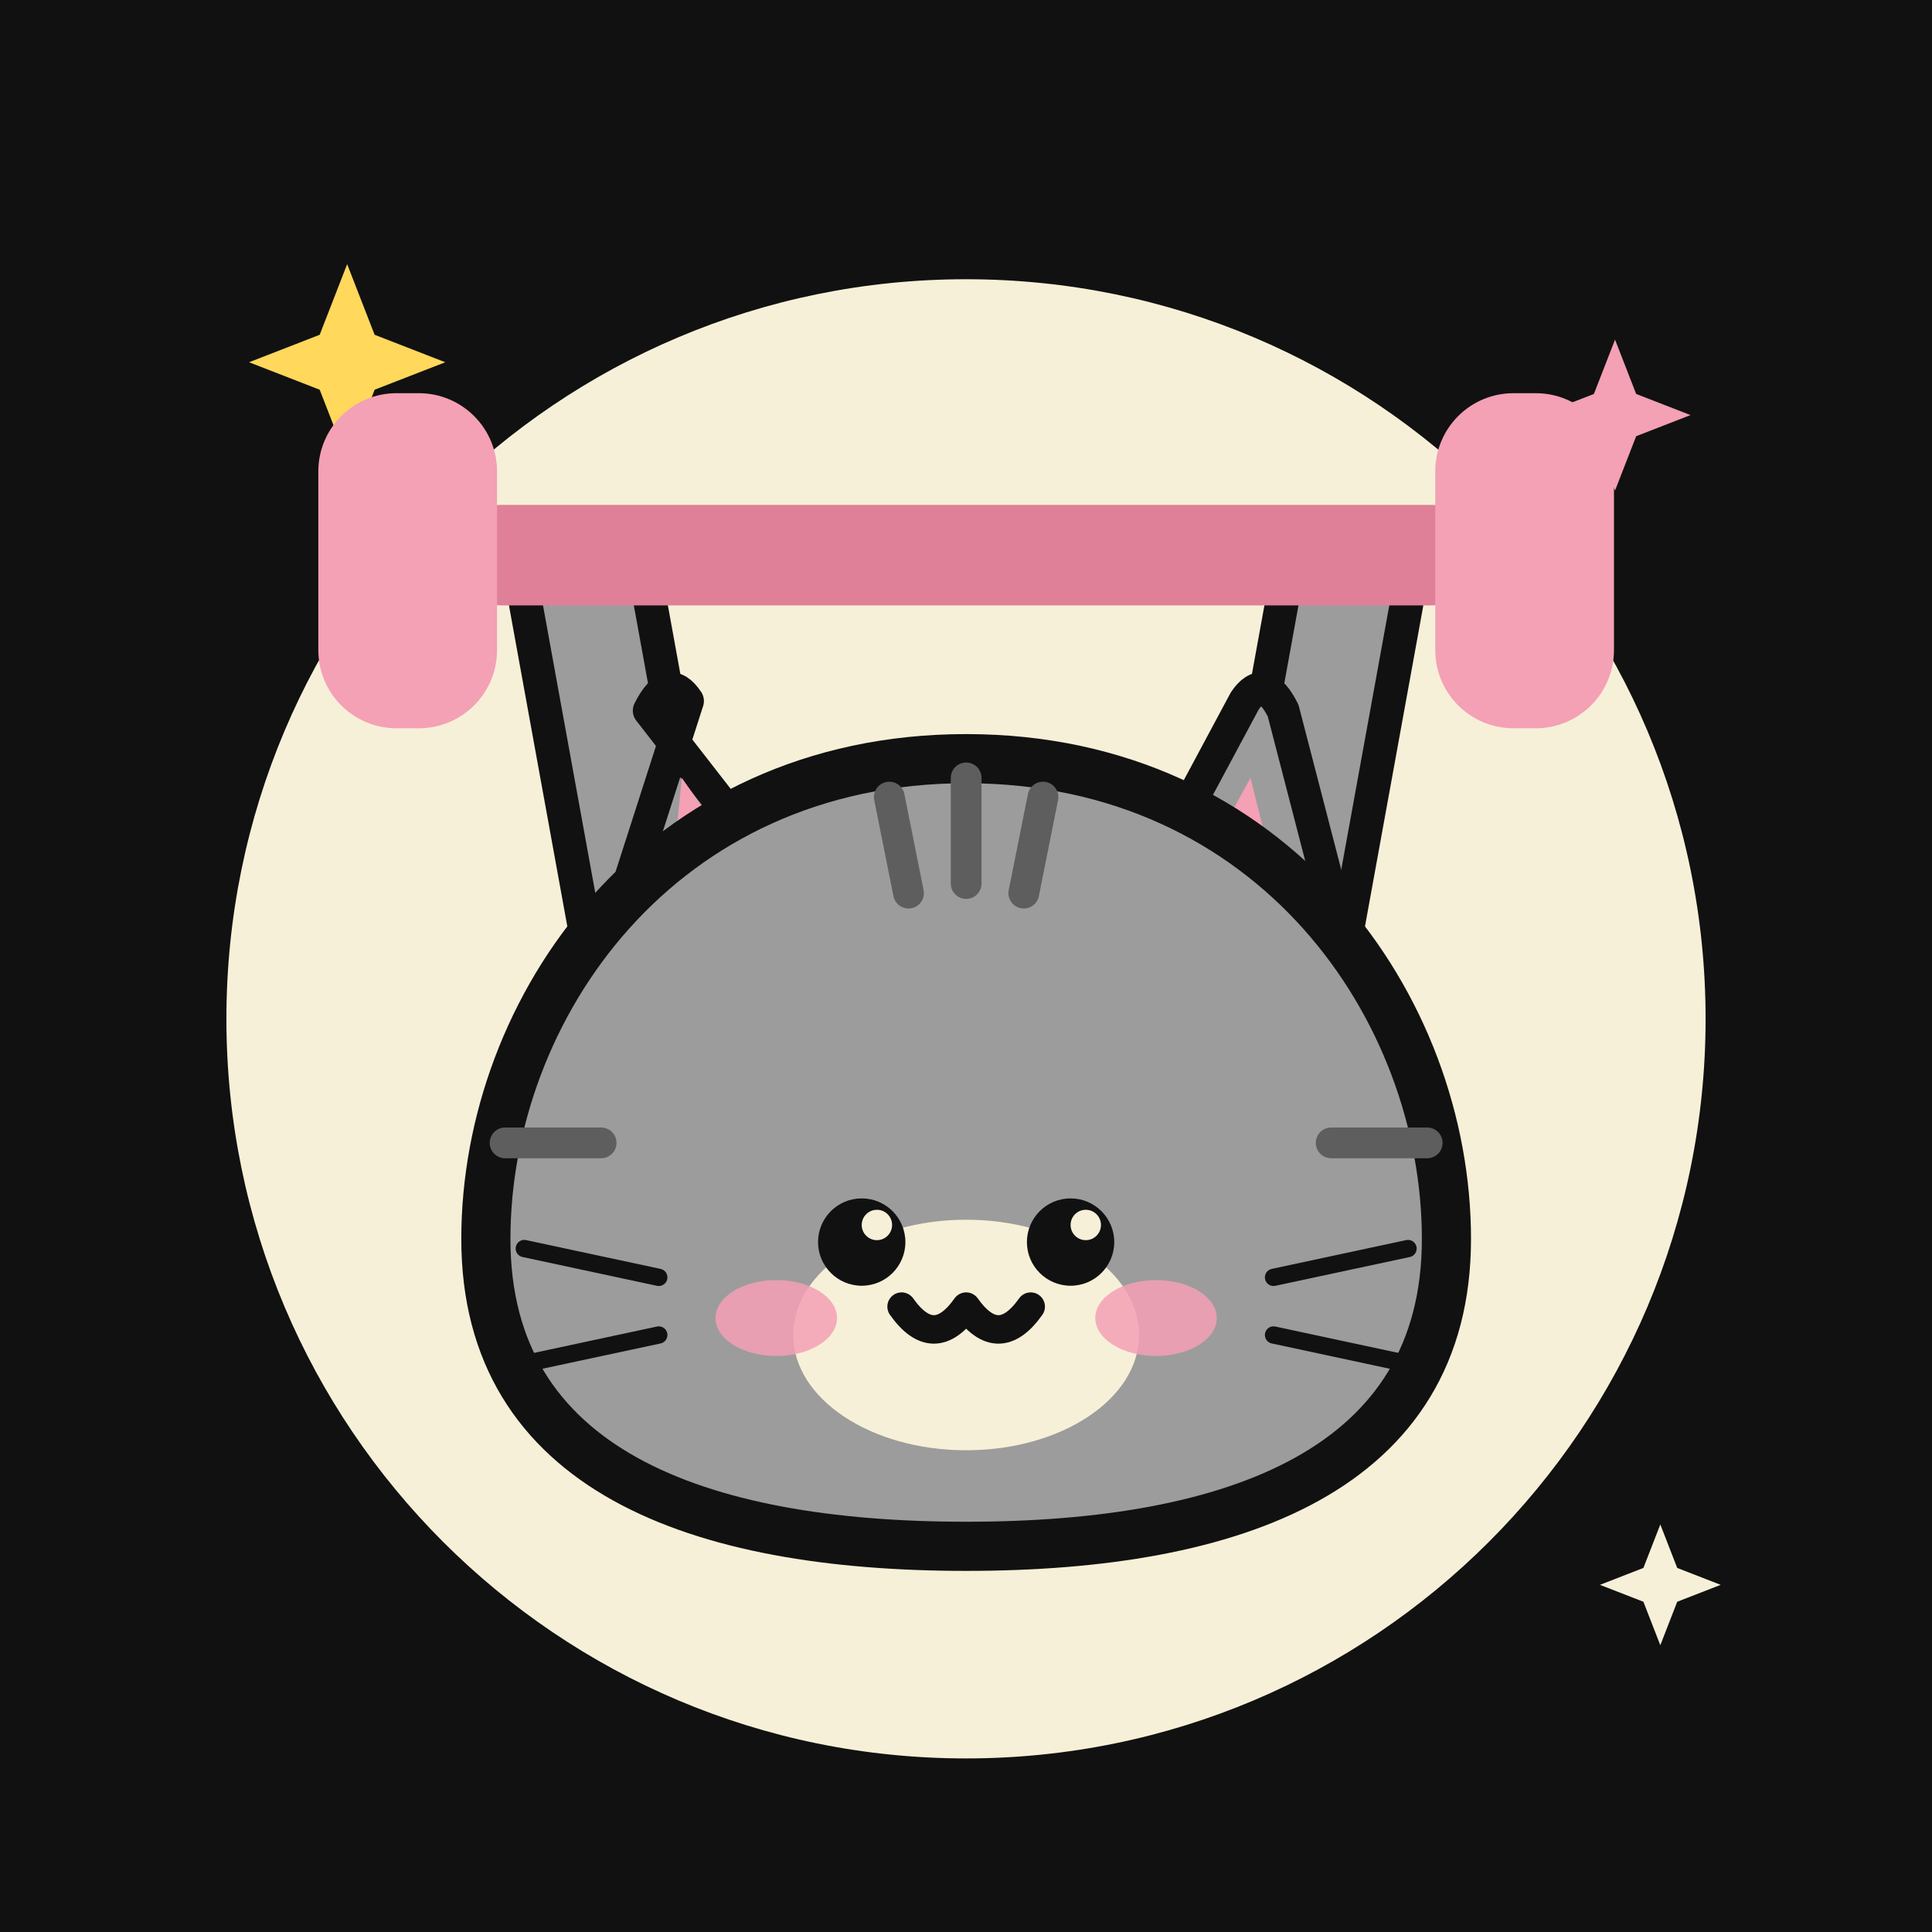
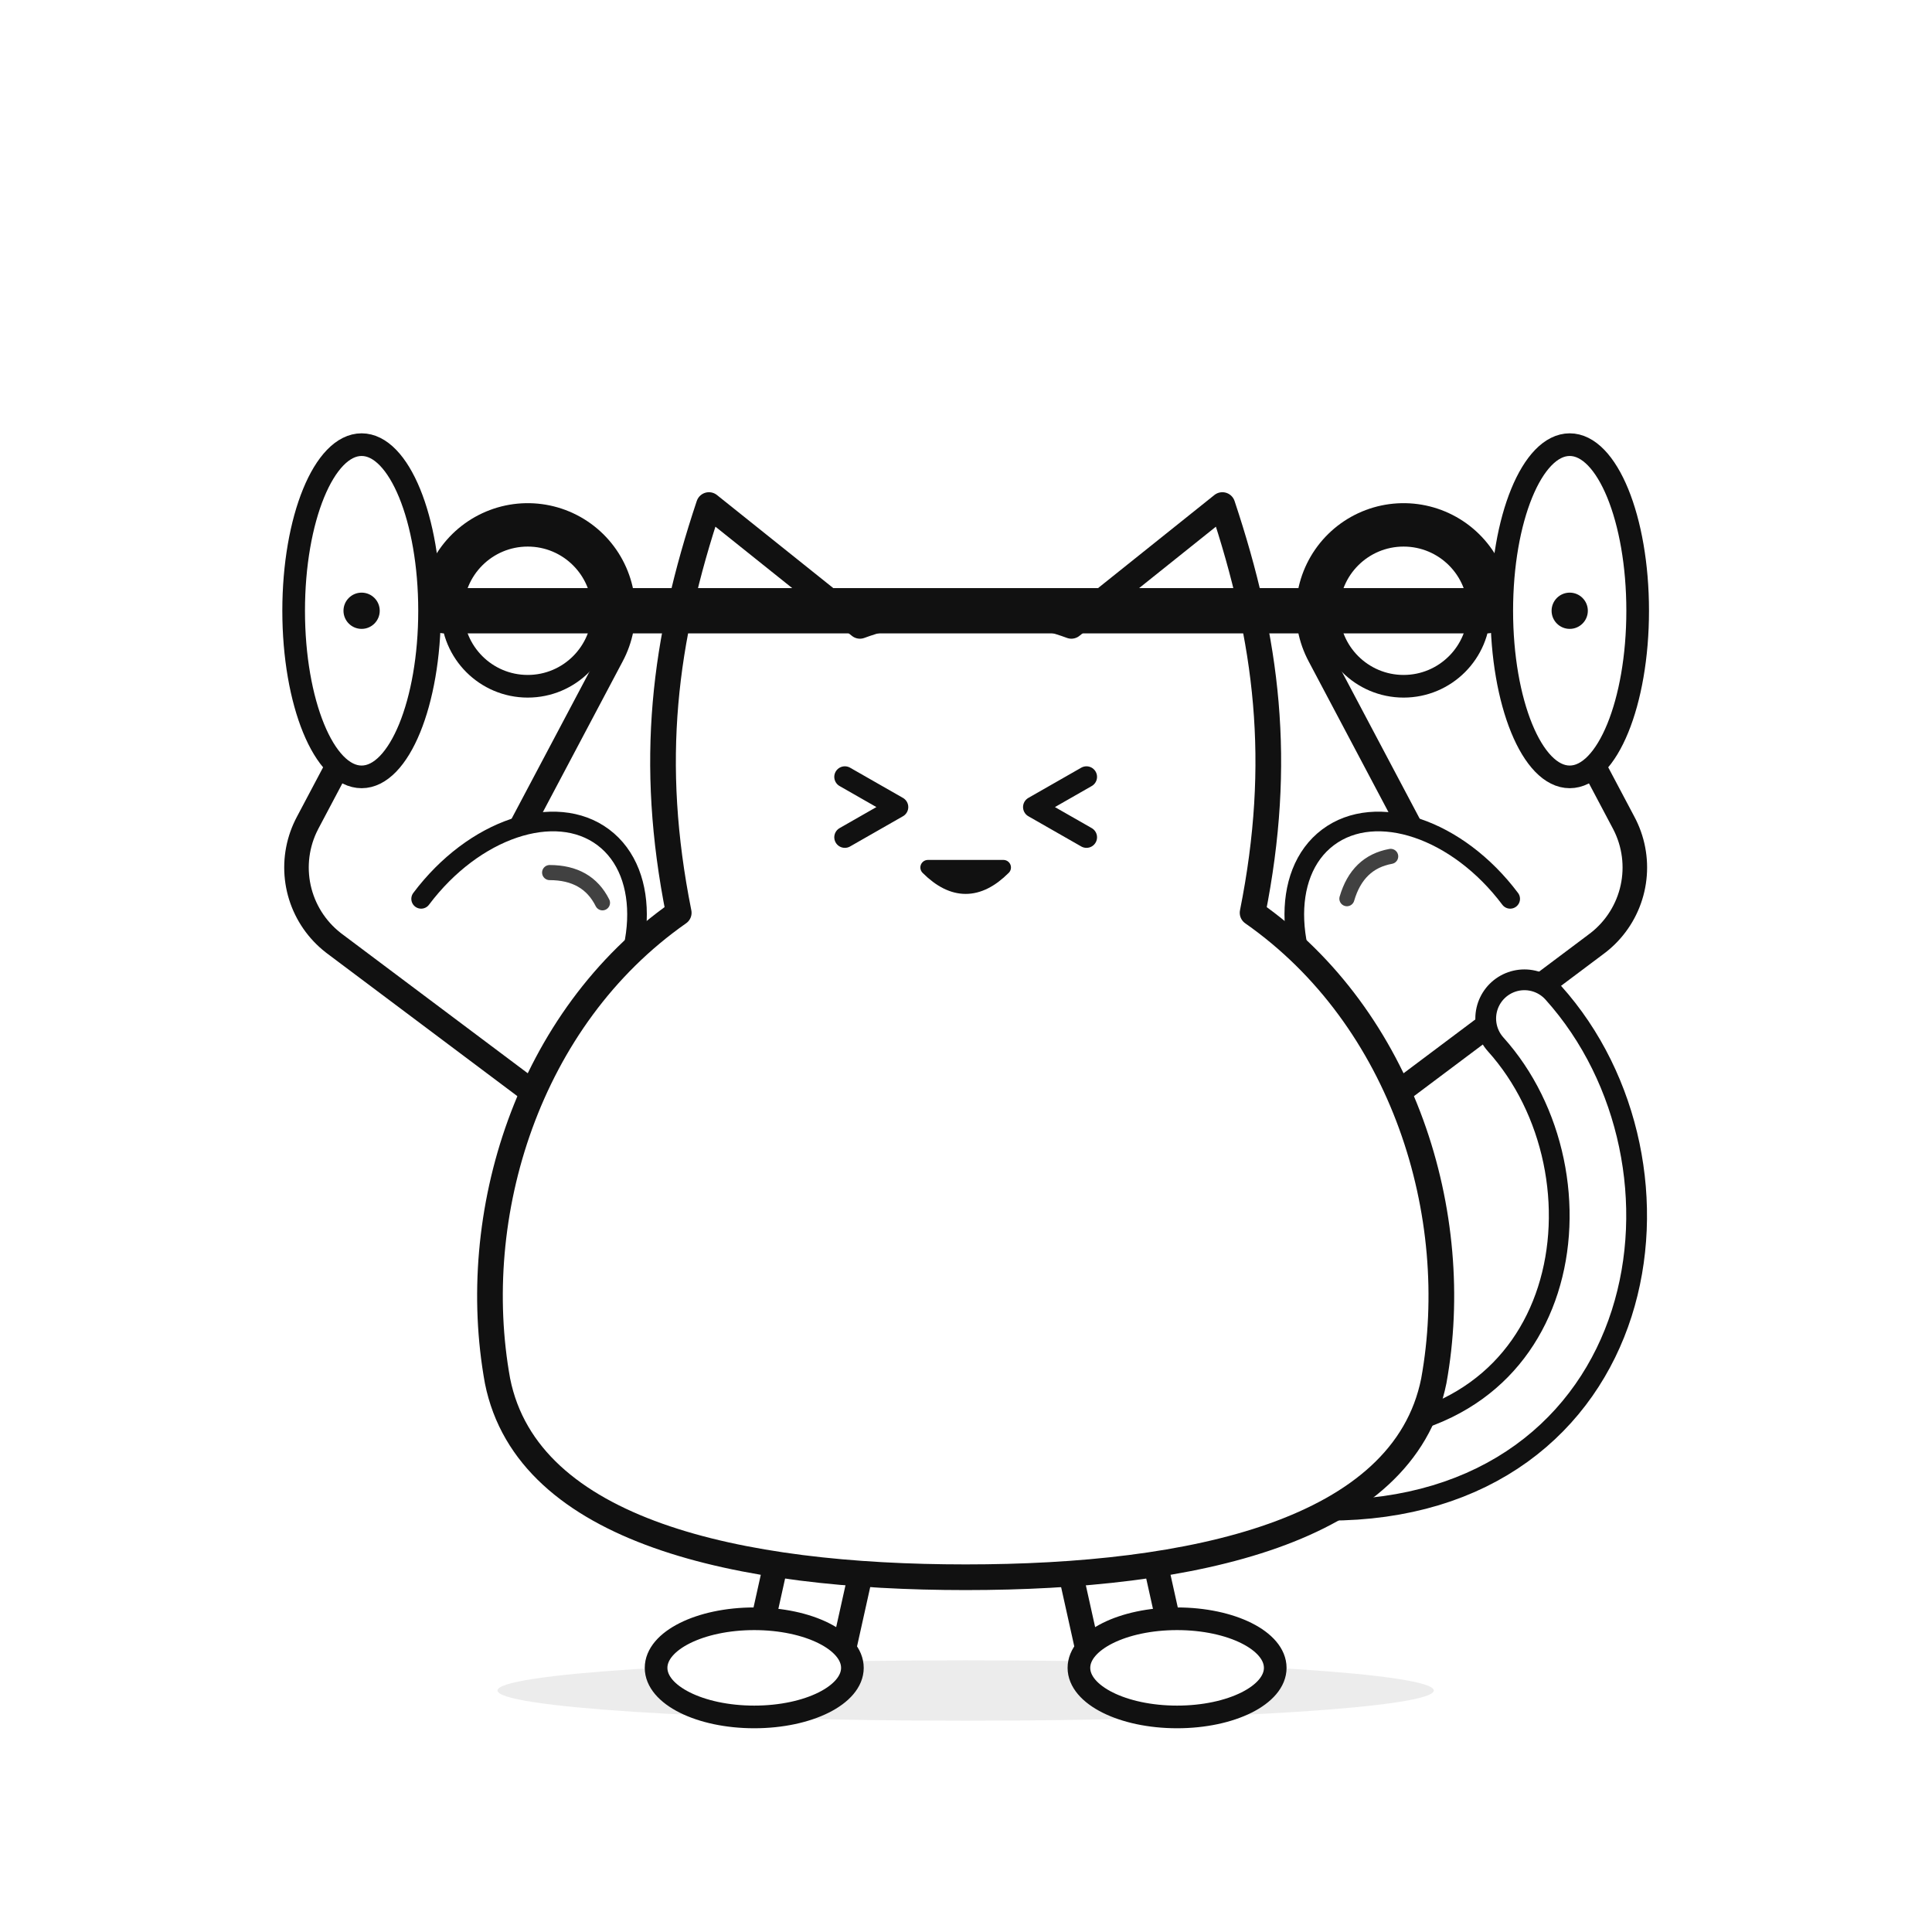
<svg xmlns="http://www.w3.org/2000/svg" viewBox="0 0 512 512">
-   <rect width="512" height="512" fill="#111111" />
-   <circle cx="256" cy="270" r="196" fill="#f7f0d8" />
-   <path d="M92.0 70.0 L99.28 88.72 L118.0 96.0 L99.28 103.28 L92.0 122.0 L84.72 103.28 L66.0 96.0 L84.72 88.72 Z" fill="#ffd85c" />
-   <path d="M428.0 90.0 L433.6 104.4 L448.0 110.0 L433.6 115.6 L428.0 130.0 L422.4 115.6 L408.0 110.0 L422.4 104.4 Z" fill="#f4a0b5" />
-   <path d="M440.0 404.0 L444.48 415.52 L456.0 420.0 L444.48 424.48 L440.0 436.0 L435.52 424.48 L424.0 420.0 L435.52 415.52 Z" fill="#f7f0d8" />
-   <g transform="translate(66.6 74.6) scale(5.920)">
-     <path d="M19 36 L15 14" stroke="#111111" stroke-width="7" stroke-linecap="round" fill="none" />
-     <path d="M19 36 L15 14" stroke="#9c9c9c" stroke-width="4" stroke-linecap="round" fill="none" />
-     <path d="M45 36 L49 14" stroke="#111111" stroke-width="7" stroke-linecap="round" fill="none" />
-     <path d="M45 36 L49 14" stroke="#9c9c9c" stroke-width="4" stroke-linecap="round" fill="none" />
-     <rect x="9" y="10" width="46" height="4.5" rx="2.2" fill="#e07f98" />
-     <rect x="3" y="5" width="8" height="15" rx="3.5" fill="#f4a0b5" />
-     <rect x="53" y="5" width="8" height="15" rx="3.5" fill="#f4a0b5" />
-     <path d="M15.66 30.82 L19.53 18.78 Q18.67 17.49 17.81 19.21 L26.84 30.82 Z" fill="#9c9c9c" stroke="#111111" stroke-width="1.462" stroke-linejoin="round" />
-     <path d="M18.584 29.1 L19.272 22.22 L24.088 29.1 Z" fill="#f4a0b5" />
-     <path d="M38.02 30.82 L44.47 18.78 Q45.33 17.49 46.19 19.21 L49.2 30.82 Z" fill="#9c9c9c" stroke="#111111" stroke-width="1.462" stroke-linejoin="round" />
-     <path d="M40.944 29.1 L44.728 22.22 L46.448 29.1 Z" fill="#f4a0b5" />
-     <path d="M32 21.36 C45.76 21.36 53.5 32.54 53.5 42.86 C53.5 53.18 44.04 56.62 32 56.62 C19.96 56.62 10.5 53.18 10.5 42.86 C10.5 32.54 18.24 21.36 32 21.36 Z" fill="#9c9c9c" stroke="#111111" stroke-width="2.2" stroke-linejoin="round" />
-     <path d="M28.56 23.08 l0.86 4.3 M32 22.22 v4.73 M35.44 23.08 l-0.86 4.3 M11.36 38.56 h4.3 M52.64 38.56 h-4.3" stroke="#5e5e5e" stroke-width="1.376" stroke-linecap="round" />
-     <ellipse cx="32" cy="47.16" rx="7.74" ry="5.16" fill="#f7f0d8" />
-     <path d="M18.24 44.58 l-6.02 -1.29 M18.24 47.16 l-6.02 1.29 M45.76 44.58 l6.02 -1.29 M45.76 47.16 l6.02 1.29" stroke="#111111" stroke-width="0.774" stroke-linecap="round" />
-     <circle cx="27.325" cy="43" r="1.955" fill="#111111" />
-     <circle cx="36.675" cy="43" r="1.955" fill="#111111" />
-     <circle cx="28.005" cy="42.235" r="0.68" fill="#f7f0d8" />
-     <circle cx="37.355" cy="42.235" r="0.68" fill="#f7f0d8" />
-     <ellipse cx="23.5" cy="46.4" rx="2.72" ry="1.7" fill="#f4a0b5" opacity=".85" />
-     <ellipse cx="40.5" cy="46.4" rx="2.72" ry="1.7" fill="#f4a0b5" opacity=".85" />
-     <path d="M29.11 45.89 q1.445 2.04 2.89 0 q1.445 2.04 2.89 0" stroke="#111111" stroke-width="1.275" fill="none" stroke-linecap="round" stroke-linejoin="round" />
+   <rect width="512" height="512" fill="#ffffff" />
+   <g transform="translate(35.8 45.8) scale(2.001)">
+     <defs>
+       <clipPath id="bd-clip">
+         <path d="M72.0 98.0 C68.0 78.0 70.0 62.0 76.0 44.0 L96.0 60.0 C104.0 57.0 116.0 57.0 124.0 60.0 L144.0 44.0 C150.0 62.0 152.0 78.0 148.0 98.0 C168.0 112.0 176.0 138.0 172.0 160.0 C168.0 180.0 140.0 186.0 110.0 186.0 C80.0 186.0 52.0 180.0 48.0 160.0 C44.0 138.0 52.0 112.0 72.0 98.0 Z" />
+       </clipPath>
+     </defs>
+     <ellipse class="bd-shadow" cx="110" cy="201" rx="62" ry="4" fill="#111111" opacity=".08" />
+     <g class="bd-zzz" style="opacity:0">
+       <path d="M156 44 h11 l-11 11 h11 M174 24 h8 l-8 8 h8 M188 8 h6 l-6 6 h6" stroke="#111111" stroke-width="3" fill="none" stroke-linecap="round" stroke-linejoin="round" />
+     </g>
+     <g class="bd-all">
+       <g>
+         <g class="bd-leg">
+           <path class="bd-lg o" d="M92 178 L88 196" stroke="#111111" style="stroke-width:14.5px" stroke-linecap="round" />
+           <path class="bd-lg" d="M92 178 L88 196" stroke="#fff" style="stroke-width:8px" stroke-linecap="round" />
+           <g class="bd-shoe">
+             <ellipse cx="82" cy="198" rx="13" ry="6.5" fill="#fff" stroke="#111111" stroke-width="3" />
+             <path class="bd-wing" d="M96 194 q14 -12 20 -4 q-6 2 -4 6 q8 0 12 4 q-10 4 -16 0z" fill="#ffffff" stroke="#111111" stroke-width="2" style="opacity:0" />
+           </g>
+         </g>
+         <g class="bd-leg">
+           <path class="bd-lg o" d="M128 178 L132 196" stroke="#111111" style="stroke-width:14.5px" stroke-linecap="round" />
+           <path class="bd-lg" d="M128 178 L132 196" stroke="#fff" style="stroke-width:8px" stroke-linecap="round" />
+           <g class="bd-shoe">
+             <ellipse cx="138" cy="198" rx="13" ry="6.5" fill="#fff" stroke="#111111" stroke-width="3" />
+             <path class="bd-wing" d="M124 194 q-14 -12 -20 -4 q6 2 4 6 q-8 0 -12 4 q10 4 16 0z" fill="#ffffff" stroke="#111111" stroke-width="2" style="opacity:0" />
+           </g>
+         </g>
+         <g class="bd-armg l">
+           <path class="bd-arm o" d="M66 116 L34 92 L52 58" stroke="#111111" style="stroke-width:28.5px" fill="none" stroke-linecap="round" stroke-linejoin="round" />
+           <path class="bd-arm" d="M66 116 L34 92 L52 58" stroke="#fff" style="stroke-width:22px" fill="none" stroke-linecap="round" stroke-linejoin="round" />
+           <g transform="translate(50 104) rotate(36.9)">
+             <g class="bd-bi">
+               <path d="M-14.4 1 A14.4 21 0 0 1 14.4 1 Z" fill="#fff" />
+               <path d="M-14.4 1 A14.4 21 0 0 1 14.4 1" stroke="#111111" stroke-width="2.6" fill="none" stroke-linecap="round" />
+               <path d="M-2.88 -12 q4 -3 8 -1" stroke="#111111" stroke-width="2" fill="none" stroke-linecap="round" opacity=".8" />
+             </g>
+           </g>
+           <circle class="bd-fist" cx="52" cy="58" r="10" fill="#fff" stroke="#111111" stroke-width="3" />
+         </g>
+         <g class="bd-armg r">
+           <path class="bd-arm o" d="M154 116 L186 92 L168 58" stroke="#111111" style="stroke-width:28.5px" fill="none" stroke-linecap="round" stroke-linejoin="round" />
+           <path class="bd-arm" d="M154 116 L186 92 L168 58" stroke="#fff" style="stroke-width:22px" fill="none" stroke-linecap="round" stroke-linejoin="round" />
+           <g transform="translate(170 104) rotate(-36.9)">
+             <g class="bd-bi">
+               <path d="M-14.4 1 A14.4 21 0 0 1 14.4 1 Z" fill="#fff" />
+               <path d="M-14.4 1 A14.4 21 0 0 1 14.4 1" stroke="#111111" stroke-width="2.6" fill="none" stroke-linecap="round" />
+               <path d="M-2.88 -12 q4 -3 8 -1" stroke="#111111" stroke-width="2" fill="none" stroke-linecap="round" opacity=".8" />
+             </g>
+           </g>
+           <circle class="bd-fist" cx="168" cy="58" r="10" fill="#fff" stroke="#111111" stroke-width="3" />
+         </g>
+         <g class="bd-tail">
+           <path d="M158 172 C196 172 202 132 184 112" stroke="#111111" stroke-width="13" fill="none" stroke-linecap="round" />
+           <path d="M158 172 C196 172 202 132 184 112" stroke="#fff" stroke-width="7.5" fill="none" stroke-linecap="round" />
+         </g>
+         <path d="M72.0 98.0 C68.0 78.0 70.0 62.0 76.0 44.0 L96.0 60.0 C104.0 57.0 116.0 57.0 124.0 60.0 L144.0 44.0 C150.0 62.0 152.0 78.0 148.0 98.0 C168.0 112.0 176.0 138.0 172.0 160.0 C168.0 180.0 140.0 186.0 110.0 186.0 C80.0 186.0 52.0 180.0 48.0 160.0 C44.0 138.0 52.0 112.0 72.0 98.0 Z" fill="#fff" stroke="#111111" stroke-width="3.4" stroke-linejoin="round" />
+         <g class="bd-band" style="opacity:0">
+           <g clip-path="url(#bd-clip)">
+             <rect x="40" y="66" width="140" height="9" fill="#111111" />
+           </g>
+           <path d="M148 70 l16 -6 M148 72 l15 6" stroke="#111111" stroke-width="5" stroke-linecap="round" />
+         </g>
+         <path class="bd-sweat" d="M150 84 q4 7 0 10 q-4 -3 0 -10z" fill="#fff" stroke="#111111" stroke-width="1.8" style="opacity:0" />
+         <g class="bd-awake" style="opacity:0">
+           <g class="bd-eyes">
+             <circle cx="99" cy="84" r="3.3" fill="#111111" />
+             <circle cx="121" cy="84" r="3.3" fill="#111111" />
+           </g>
+         </g>
+         <g class="bd-strain" style="opacity:1">
+           <path d="M94 80 l7 4 -7 4 M126 80 l-7 4 7 4" stroke="#111111" stroke-width="2.8" fill="none" stroke-linecap="round" stroke-linejoin="round" />
+         </g>
+         <g class="bd-sleep" style="opacity:0">
+           <path d="M94 85 h8 M118 85 h8" stroke="#111111" stroke-width="2.8" stroke-linecap="round" />
+         </g>
+         <g class="bd-grin" style="opacity:1">
+           <path d="M105 92 q5 5 10 0 z" fill="#111111" stroke="#111111" stroke-width="2" stroke-linejoin="round" />
+         </g>
+         <path class="bd-smile" d="M106 93 q4 3 8 0" stroke="#111111" stroke-width="2.6" fill="none" stroke-linecap="round" style="opacity:0" />
+         <rect x="38" y="55" width="144" height="6" rx="3" fill="#111111" />
+         <ellipse cx="30" cy="58" rx="9" ry="22" fill="#fff" stroke="#111111" stroke-width="3" />
+         <circle cx="30" cy="58" r="2.4" fill="#111111" />
+         <ellipse cx="190" cy="58" rx="9" ry="22" fill="#fff" stroke="#111111" stroke-width="3" />
+         <circle cx="190" cy="58" r="2.4" fill="#111111" />
+       </g>
+     </g>
  </g>
</svg>
